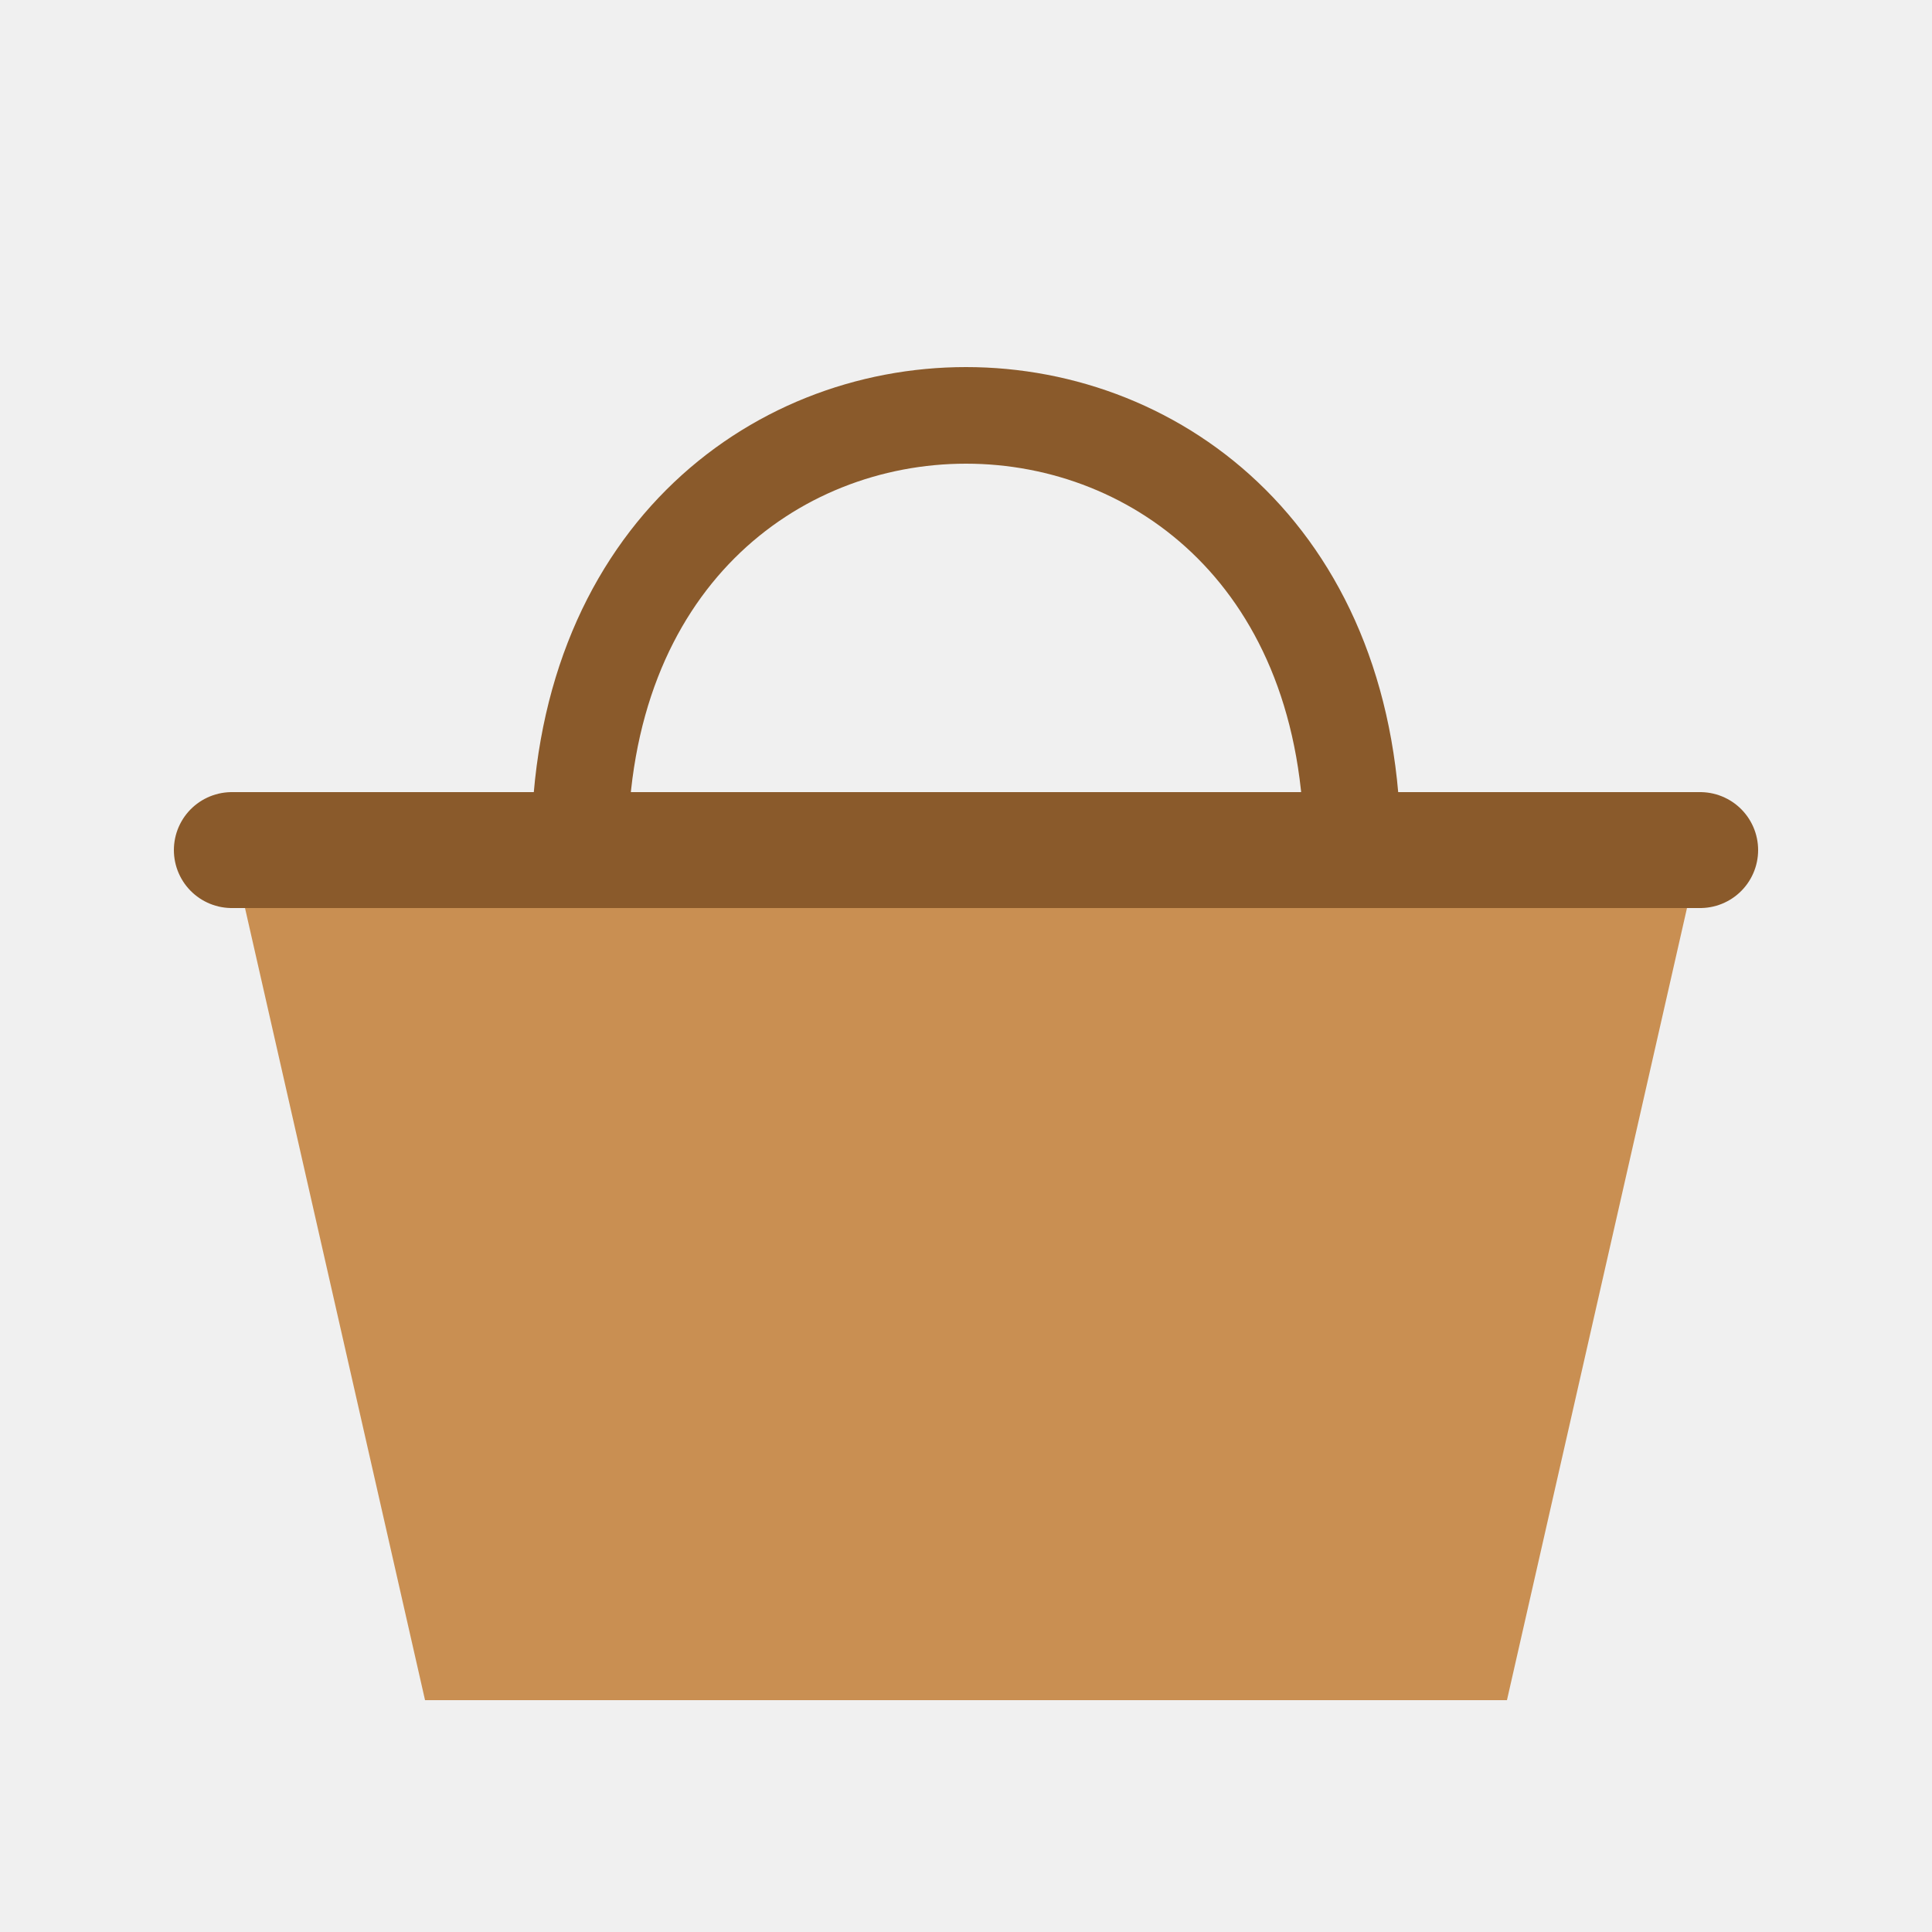
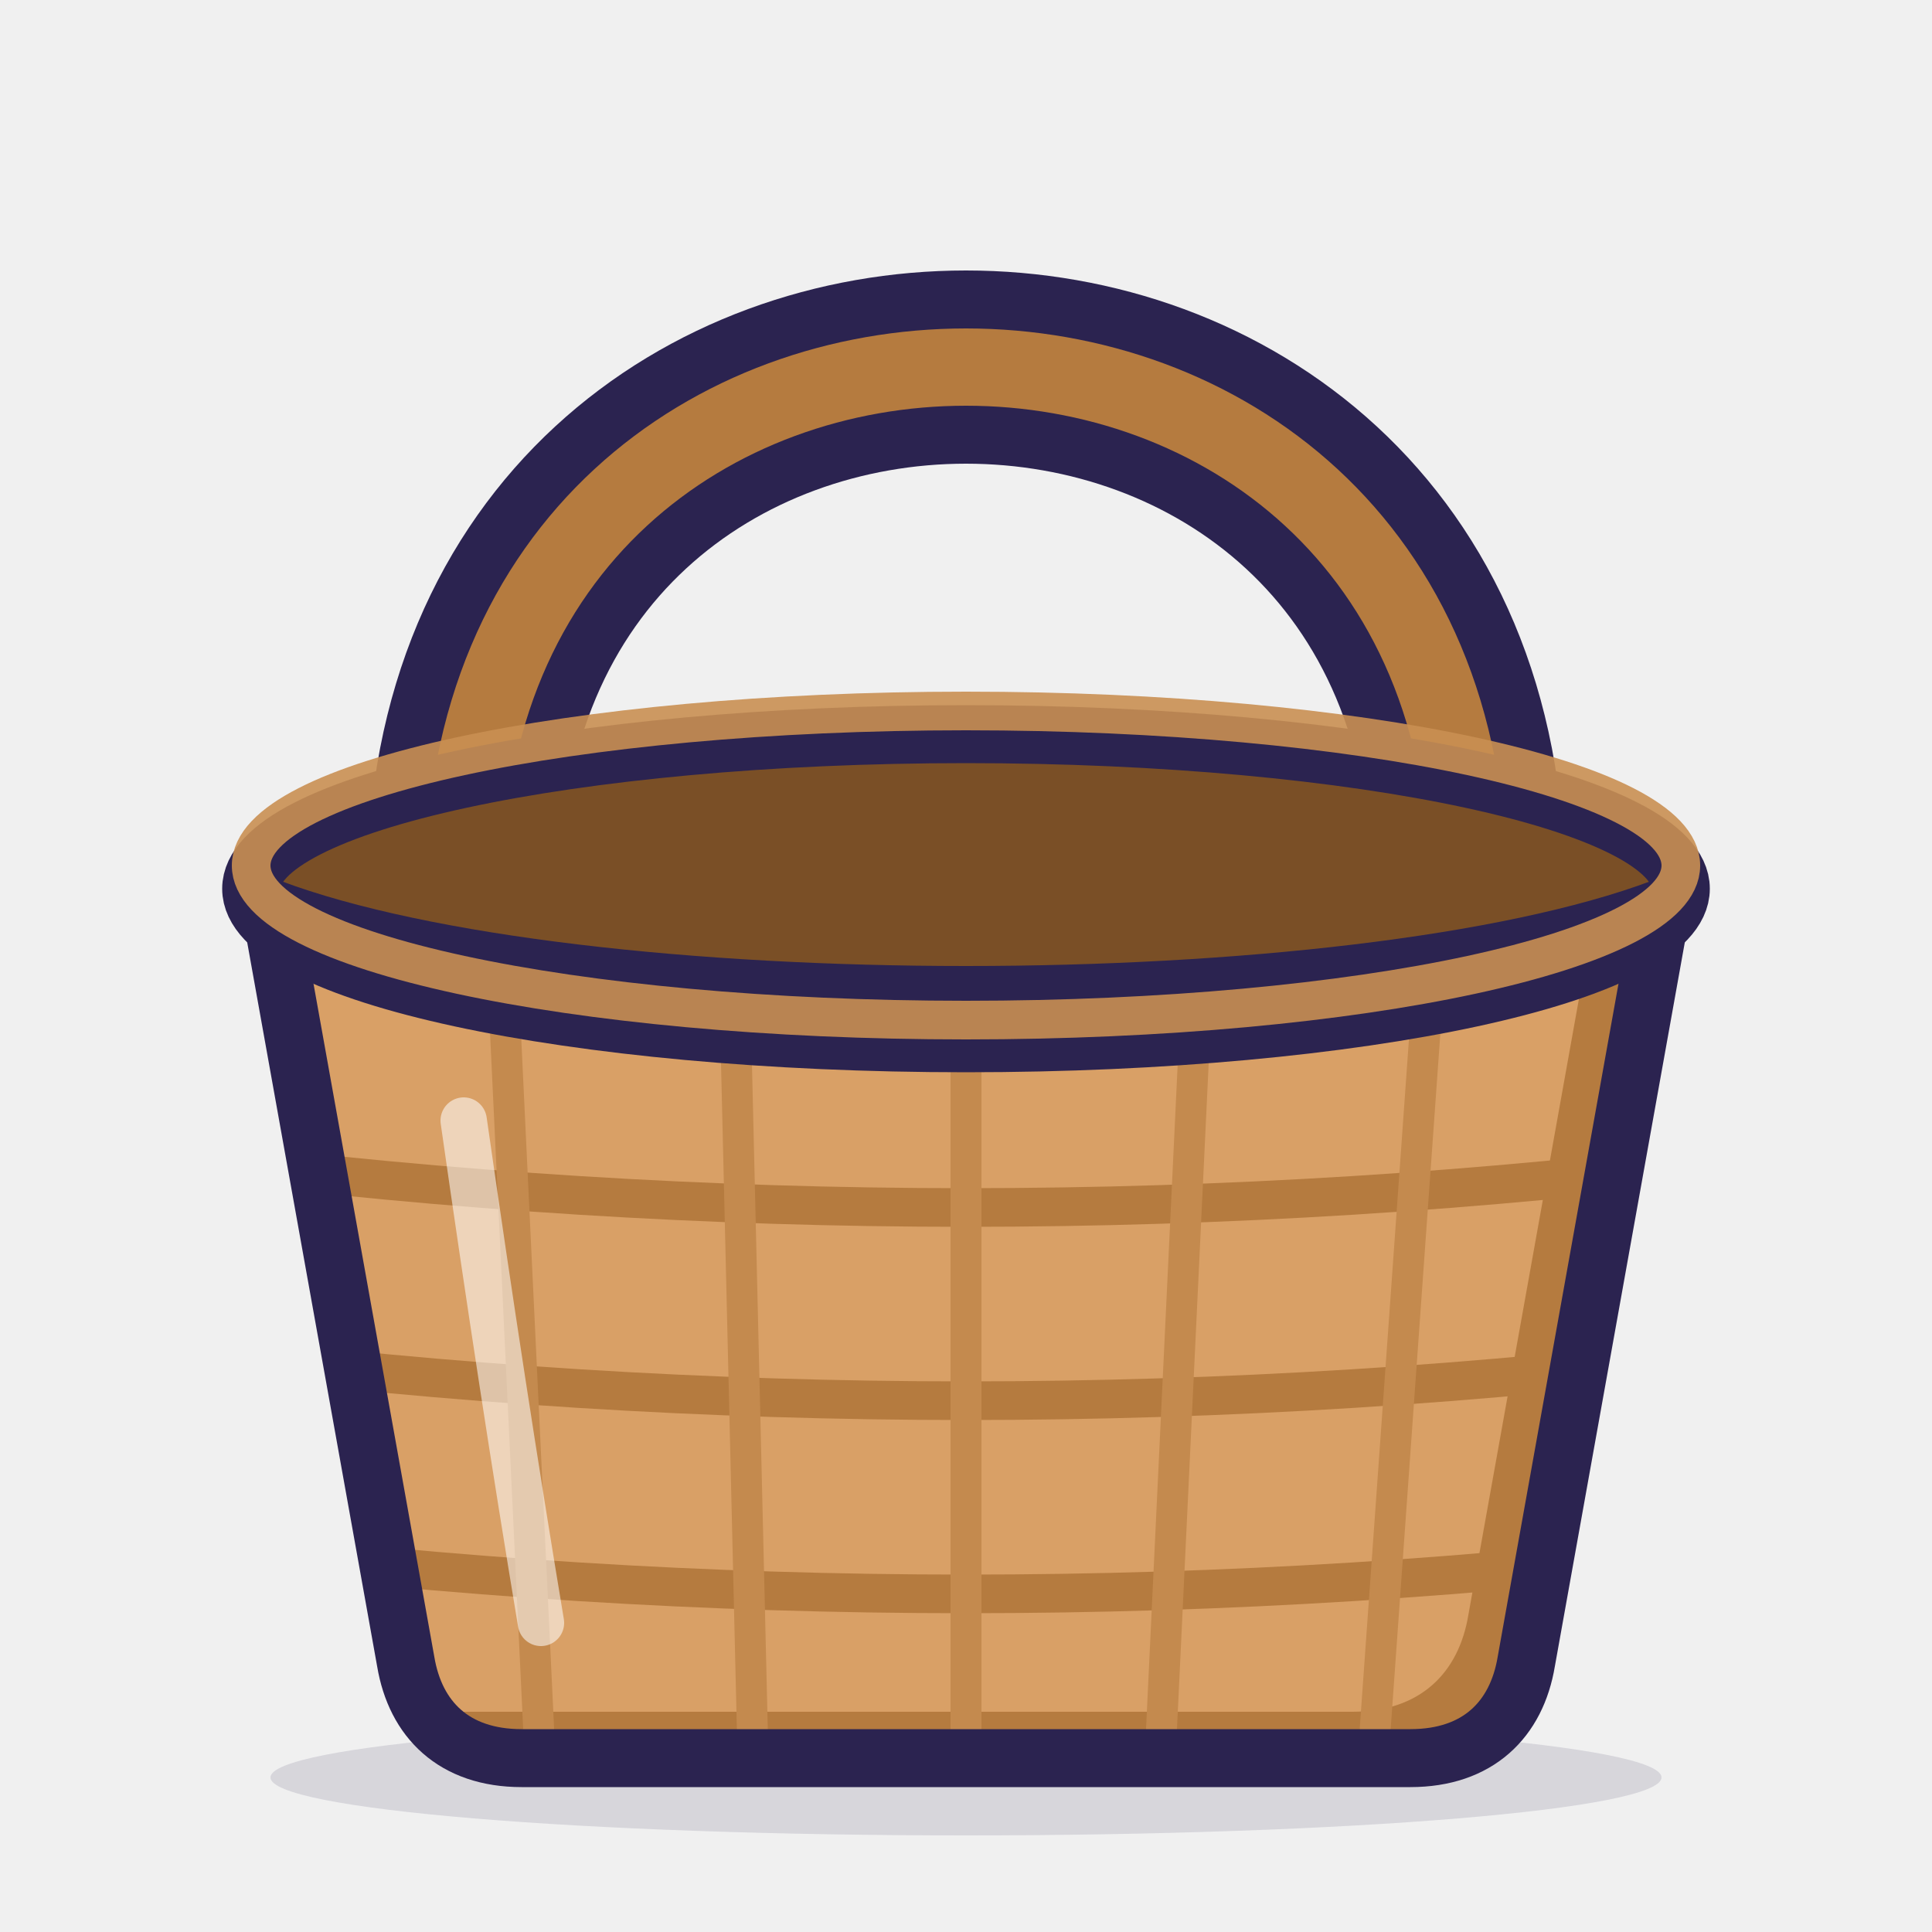
<svg xmlns="http://www.w3.org/2000/svg" viewBox="0 0 100 100" width="100" height="100">
-   <path d="M12 44 H88 L78 88 H22 Z" fill="#C98F52" />
-   <path d="M12 44 H88" stroke="#8A5A2B" stroke-width="6" stroke-linecap="round" />
-   <path d="M30 44 C30 14 70 14 70 44" fill="none" stroke="#8A5A2B" stroke-width="5" />
+   <ellipse cx="50" cy="92" rx="36" ry="3" fill="#2B2350" opacity="0.13" />
+   <path d="M24 46 C24 10 76 10 76 46" fill="none" stroke="#2B2350" stroke-width="10" stroke-linecap="round" stroke-linejoin="round" />
+   <path d="M24 46 C24 10 76 10 76 46" fill="none" stroke="#B57B3F" stroke-width="4" stroke-linecap="round" stroke-linejoin="round" />
+   <ellipse cx="50" cy="46" rx="37" ry="8" fill="#7A4F26" />
+   <clipPath id="c1">
+     <path d="M14 47 C30 53 70 53 86 47 L79 86 C78.5 89 76.5 91 73 91 L27 91 C23.5 91 21.5 89 21 86 Z" />
+   </clipPath>
+   <path d="M14 47 C30 53 70 53 86 47 L79 86 C78.5 89 76.5 91 73 91 L27 91 C23.5 91 21.5 89 21 86 Z" fill="#B57B3F" />
+   <g clip-path="url(#c1)">
+     <path d="M14 47 C30 53 70 53 86 47 L79 86 C78.5 89 76.5 91 73 91 L27 91 C23.5 91 21.5 89 21 86 Z" fill="#D9A066" transform="translate(-3 -2.4)" />
+   </g>
+   <g clip-path="url(#c1)">
+     <path d="M10 60 Q50 65 90 60" fill="none" stroke="#B57B3F" stroke-width="2" />
+     <path d="M10 70 Q50 75 90 70" fill="none" stroke="#B57B3F" stroke-width="2" />
+     <path d="M10 80 Q50 85 90 80" fill="none" stroke="#B57B3F" stroke-width="2" />
+     <path d="M26 50 L28 92" fill="none" stroke="#C48A4E" stroke-width="1.6" />
+     <path d="M38 50 L39 92" fill="none" stroke="#C48A4E" stroke-width="1.6" />
+     <path d="M50 50 L50 92" fill="none" stroke="#C48A4E" stroke-width="1.6" />
+     <path d="M62 50 L60 92" fill="none" stroke="#C48A4E" stroke-width="1.6" />
+     <path d="M74 50 L71 92" fill="none" stroke="#C48A4E" stroke-width="1.6" />
+   </g>
+   <path d="M14 47 C30 53 70 53 86 47 L79 86 C78.5 89 76.5 91 73 91 L27 91 C23.5 91 21.5 89 21 86 Z" fill="none" stroke="#2B2350" stroke-width="3" stroke-linejoin="round" stroke-linecap="round" />
+   <ellipse cx="50" cy="46" rx="37" ry="8" fill="none" stroke="#2B2350" stroke-width="3" />
+   <path d="M13 46 C13 41 87 41 87 46 C87 49 86 50 84 50" fill="none" />
+   <ellipse cx="50" cy="46" rx="37" ry="8" fill="none" stroke="#C98F52" stroke-width="2" opacity="0.9" transform="translate(0 -1.2)" />
+   <path d="M24 58 Q26 72 28 84" fill="none" stroke="#FFFFFF" stroke-width="2.4" stroke-linecap="round" stroke-linejoin="round" opacity="0.55" />
</svg>
